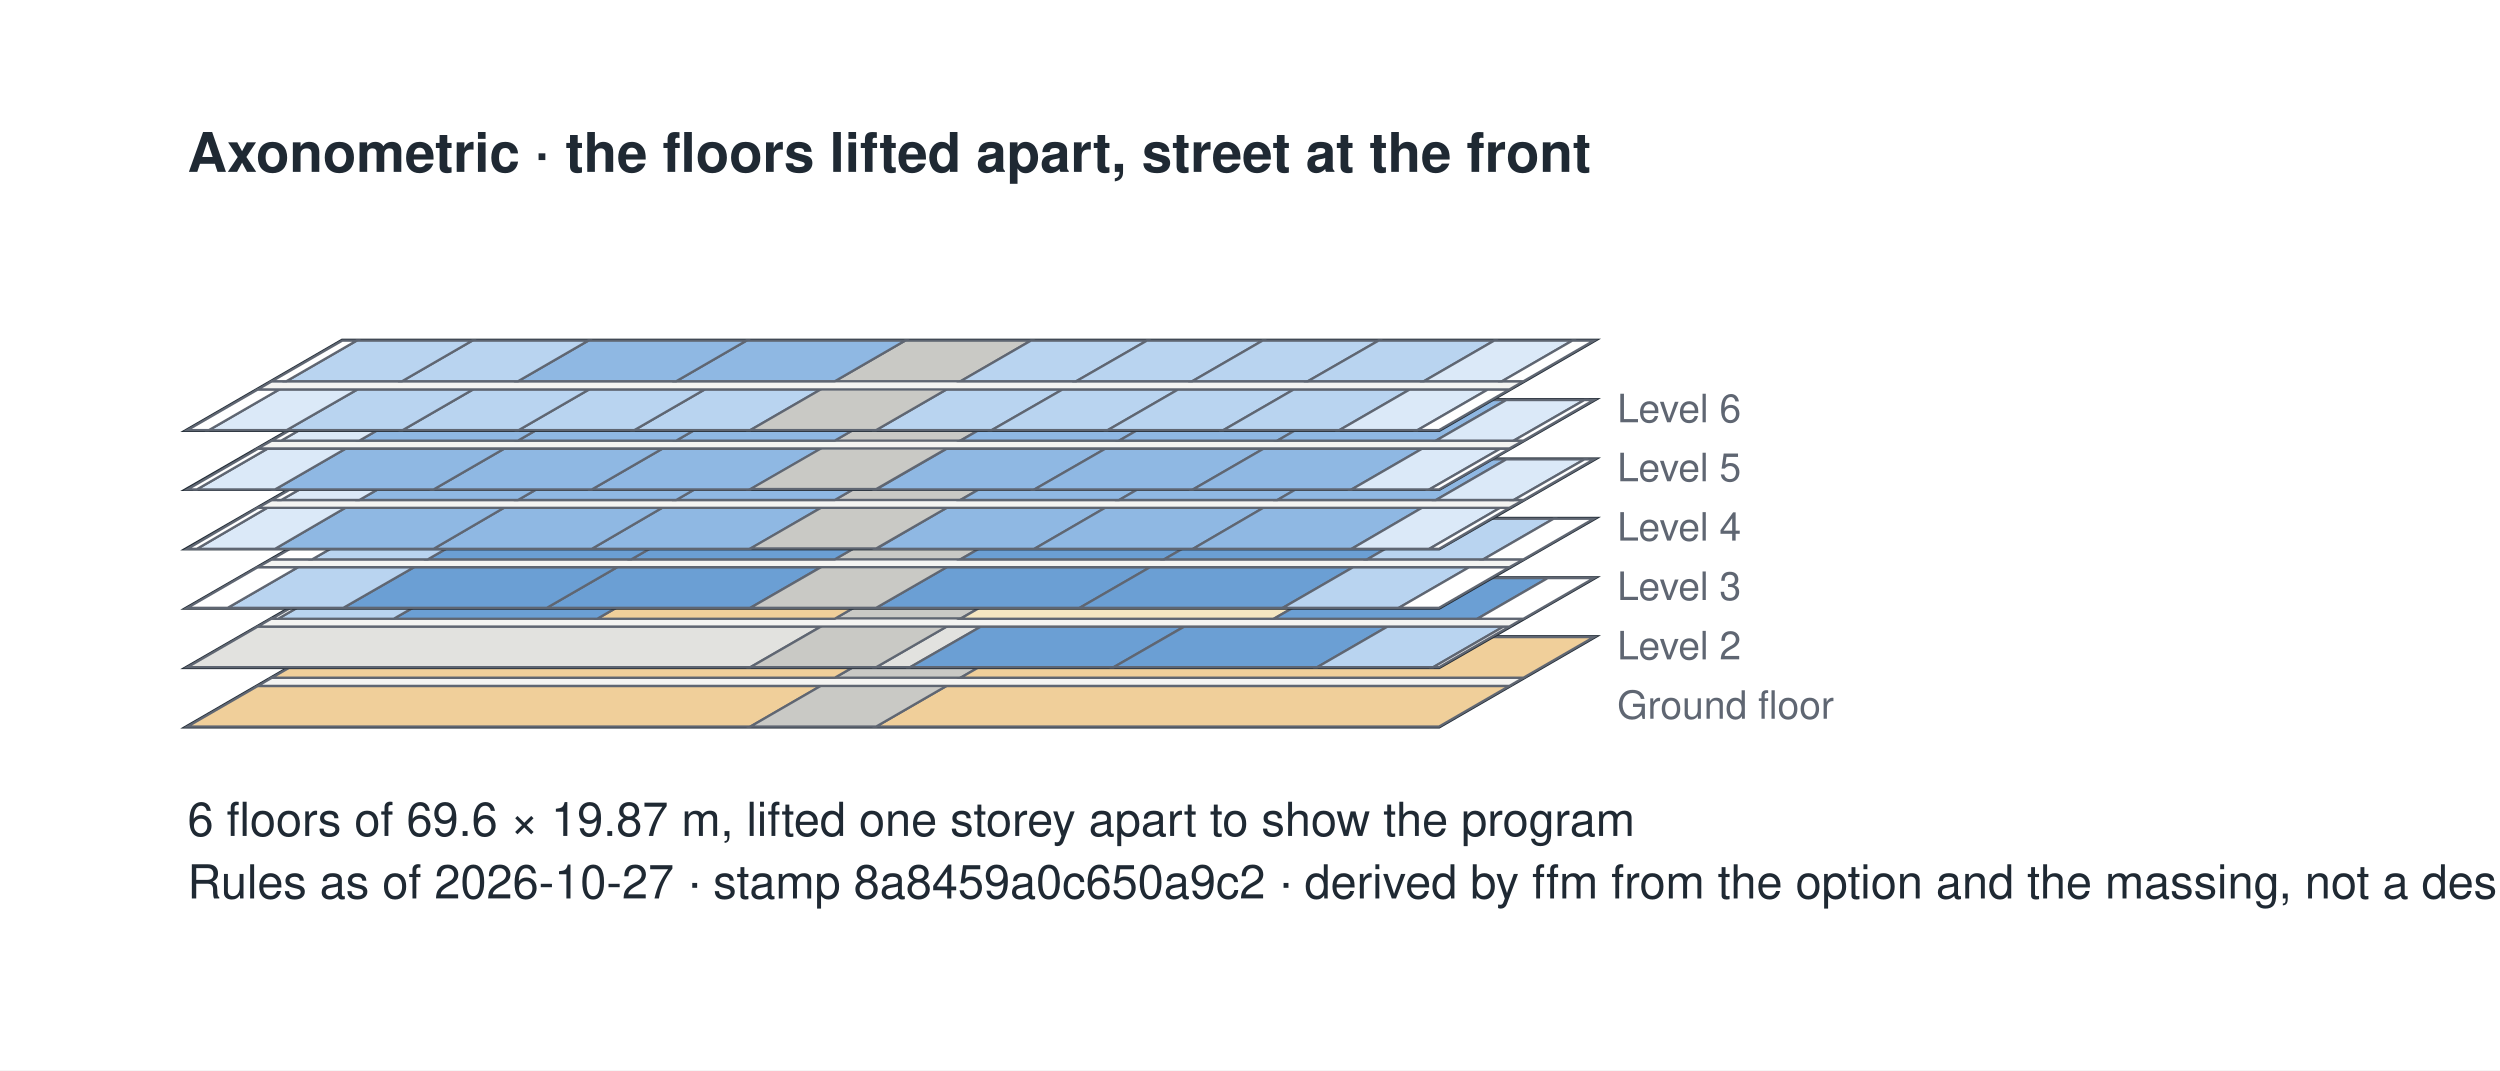
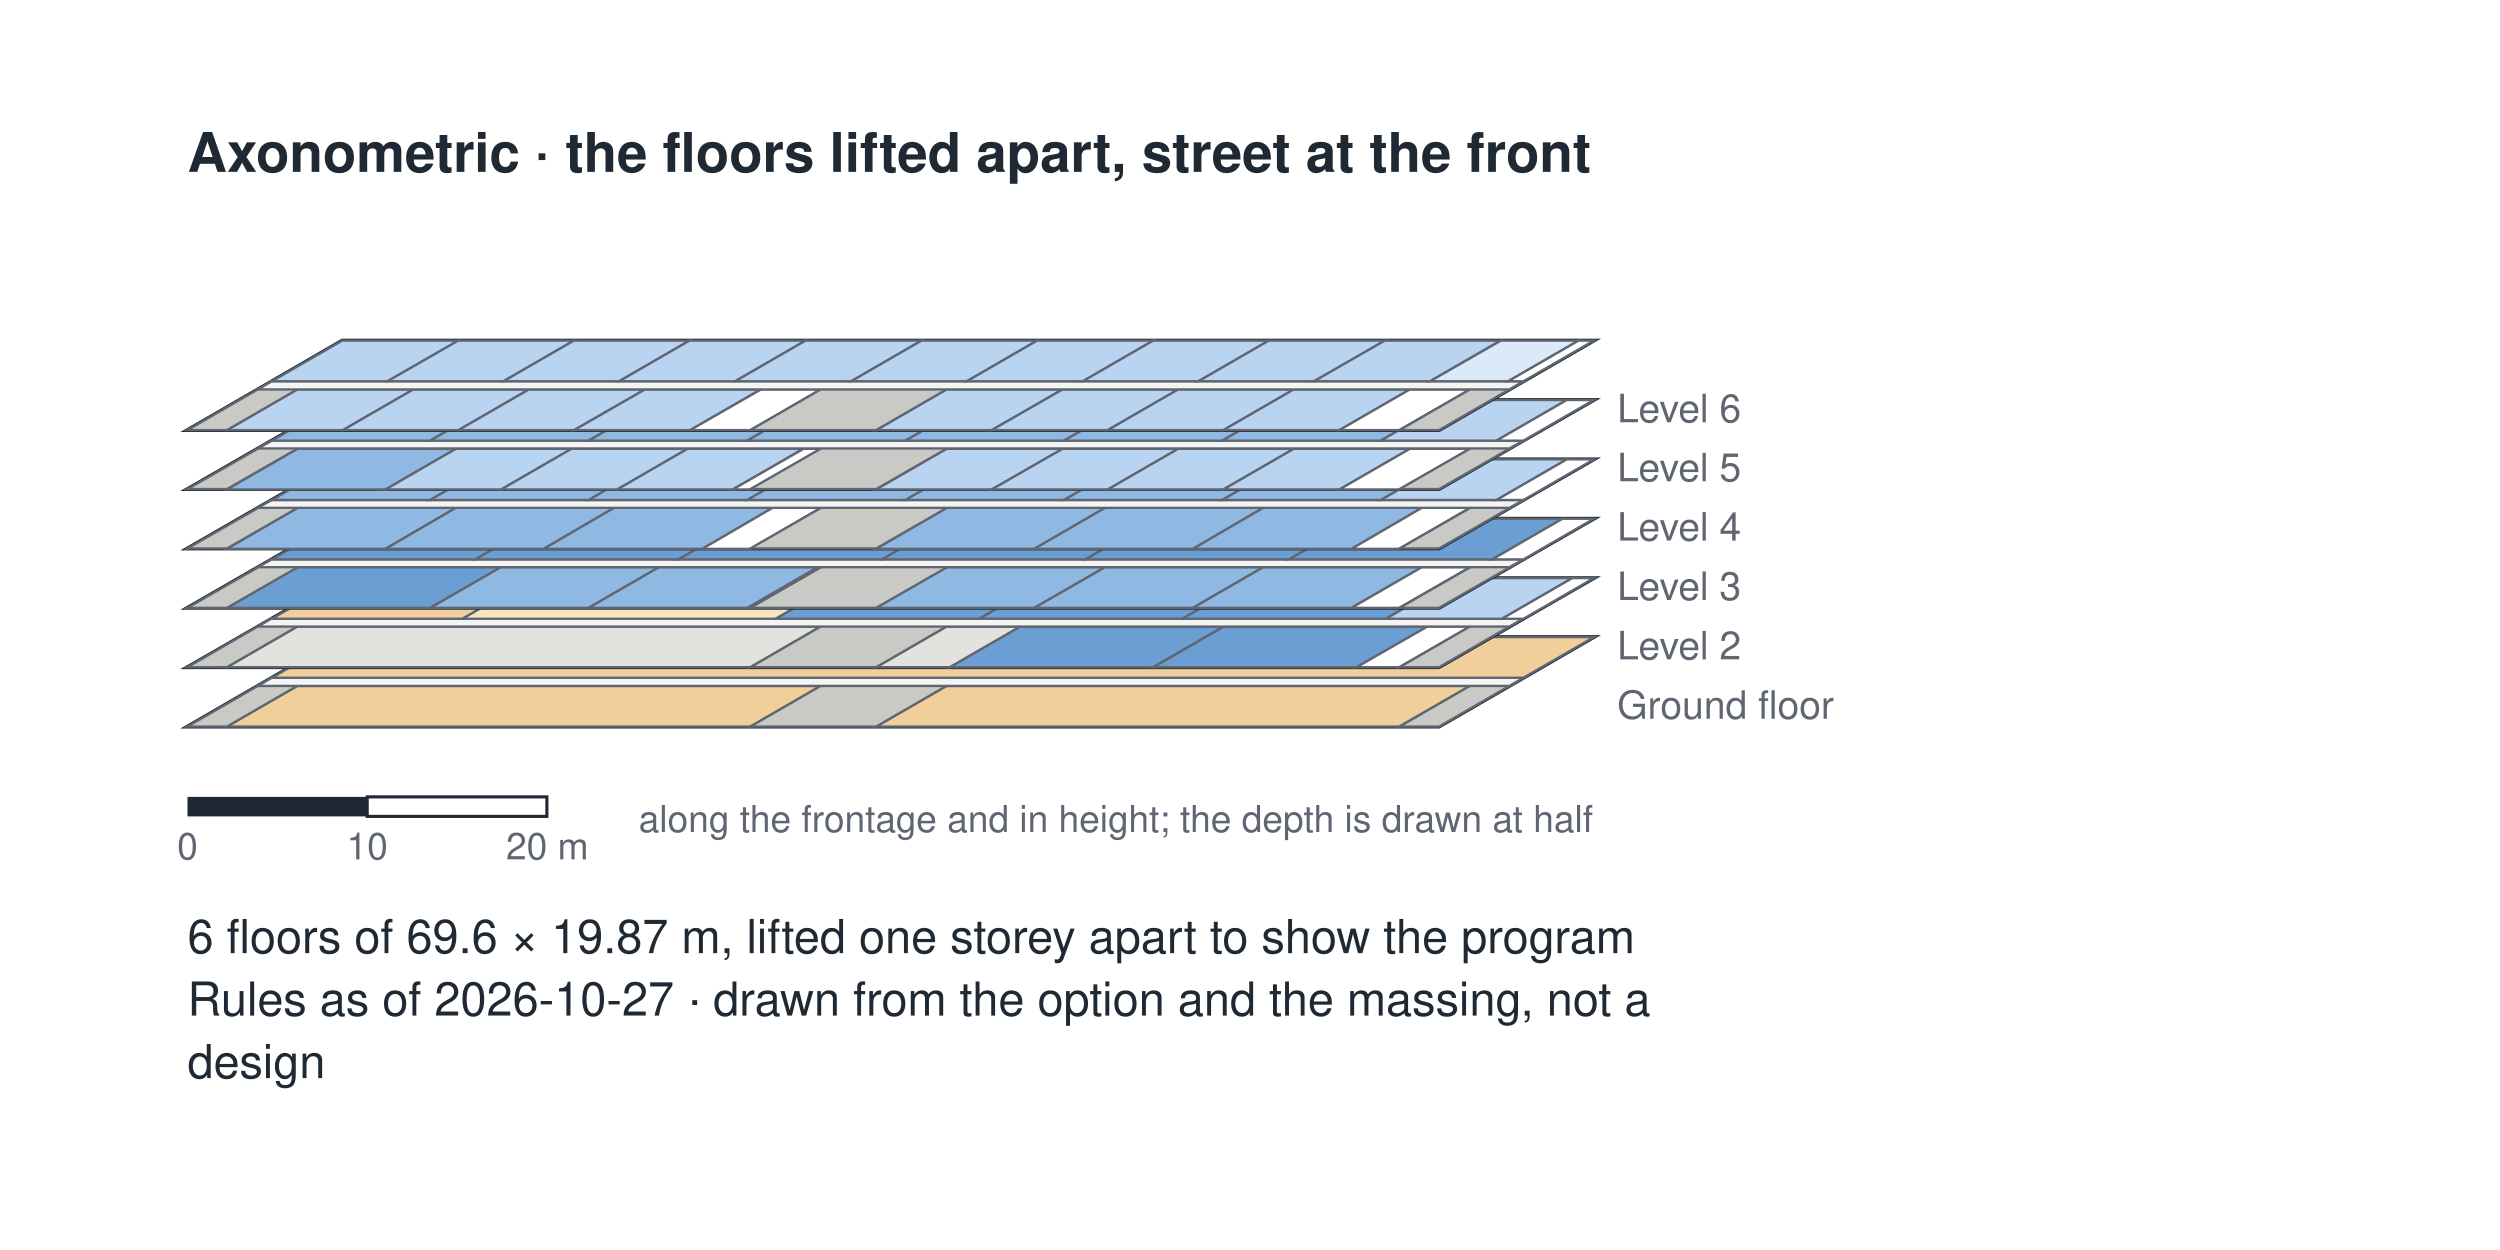
- <svg xmlns="http://www.w3.org/2000/svg" width="640" height="274" viewBox="0 0 640 274" font-family="IBM Plex Sans, Helvetica, Arial, sans-serif" font-size="12" fill="#1f2933" role="img" aria-label="Axonometric of the stacked floors">
+ <svg xmlns="http://www.w3.org/2000/svg" width="640" height="320" viewBox="0 0 640 320" font-family="IBM Plex Sans, Helvetica, Arial, sans-serif" font-size="12" fill="#1f2933" role="img" aria-label="Axonometric of the stacked floors">
  <rect width="100%" height="100%" fill="#ffffff" />
  <text x="48" y="44" font-size="14" font-weight="600">Axonometric · the floors lifted apart, street at the front</text>
  <polygon points="87.6,163.1 408.0,163.1 368.4,186.0 48.0,186.0" fill="#f4f4f2" stroke="#1f2933" stroke-width="1" />
-   <polygon points="66.0,175.6 210.1,175.6 192.1,186.0 48.0,186.0" fill="#f0cf9a" stroke="#5f6672" stroke-width="0.6" />
-   <polygon points="242.3,175.6 386.4,175.6 368.4,186.0 224.3,186.0" fill="#f0cf9a" stroke="#5f6672" stroke-width="0.6" />
-   <polygon points="231.7,163.1 263.9,163.1 224.3,186.0 192.1,186.0" fill="#c9c9c5" stroke="#5f6672" stroke-width="0.6" />
+   <polygon points="76.1,175.6 210.1,175.6 192.1,186.0 58.1,186.0" fill="#f0cf9a" stroke="#5f6672" stroke-width="0.6" />
+   <polygon points="242.3,175.6 376.3,175.6 358.2,186.0 224.3,186.0" fill="#f0cf9a" stroke="#5f6672" stroke-width="0.6" />
+   <polygon points="69.6,173.5 79.7,173.5 58.1,186.0 48.0,186.0" fill="#c9c9c5" stroke="#5f6672" stroke-width="0.6" />
+   <polygon points="213.7,173.5 245.9,173.5 224.3,186.0 192.1,186.0" fill="#c9c9c5" stroke="#5f6672" stroke-width="0.6" />
+   <polygon points="379.9,173.5 390.0,173.5 368.4,186.0 358.3,186.0" fill="#c9c9c5" stroke="#5f6672" stroke-width="0.6" />
  <polygon points="69.6,173.5 390.0,173.5 386.4,175.6 66.0,175.6" fill="#f4f4f2" stroke="#5f6672" stroke-width="0.6" />
-   <polygon points="87.6,163.1 231.7,163.1 213.7,173.5 69.6,173.5" fill="#f0cf9a" stroke="#5f6672" stroke-width="0.6" />
-   <polygon points="263.9,163.1 408.0,163.1 390.0,173.5 245.9,173.5" fill="#f0cf9a" stroke="#5f6672" stroke-width="0.6" />
+   <polygon points="87.6,163.1 408.0,163.1 390.0,173.5 69.6,173.5" fill="#f0cf9a" stroke="#5f6672" stroke-width="0.6" />
  <text x="414.0" y="184.0" font-size="10" fill="#5f6672">Ground floor</text>
  <polygon points="87.6,148.0 408.0,148.0 368.4,170.8 48.0,170.8" fill="#f4f4f2" stroke="#1f2933" stroke-width="1" />
-   <polygon points="66.0,160.4 210.1,160.4 192.1,170.8 48.0,170.8" fill="#e2e2df" stroke="#5f6672" stroke-width="0.6" />
-   <polygon points="242.3,160.4 251.1,160.4 233.0,170.8 224.3,170.8" fill="#e2e2df" stroke="#5f6672" stroke-width="0.6" />
-   <polygon points="251.1,160.4 303.1,160.4 285.1,170.8 233.0,170.8" fill="#6b9fd4" stroke="#5f6672" stroke-width="0.6" />
-   <polygon points="303.2,160.4 355.2,160.4 337.2,170.8 285.1,170.8" fill="#6b9fd4" stroke="#5f6672" stroke-width="0.6" />
-   <polygon points="355.2,160.4 384.9,160.4 366.9,170.8 337.2,170.8" fill="#b9d4f0" stroke="#5f6672" stroke-width="0.6" />
-   <polygon points="384.9,160.4 386.4,160.4 368.4,170.8 366.9,170.8" fill="#ffffff" stroke="#5f6672" stroke-width="0.6" />
-   <polygon points="231.7,148.0 263.9,148.0 224.3,170.8 192.1,170.8" fill="#c9c9c5" stroke="#5f6672" stroke-width="0.6" />
+   <polygon points="76.1,160.4 210.1,160.4 192.1,170.8 58.1,170.8" fill="#e2e2df" stroke="#5f6672" stroke-width="0.6" />
+   <polygon points="242.3,160.4 261.2,160.4 243.2,170.8 224.3,170.8" fill="#e2e2df" stroke="#5f6672" stroke-width="0.6" />
+   <polygon points="261.2,160.4 313.2,160.4 295.2,170.8 243.2,170.8" fill="#6b9fd4" stroke="#5f6672" stroke-width="0.6" />
+   <polygon points="313.3,160.4 365.4,160.4 347.3,170.8 295.3,170.8" fill="#6b9fd4" stroke="#5f6672" stroke-width="0.6" />
+   <polygon points="365.4,160.4 376.3,160.4 358.2,170.8 347.3,170.8" fill="#ffffff" stroke="#5f6672" stroke-width="0.6" />
+   <polygon points="69.6,158.3 79.7,158.3 58.1,170.8 48.0,170.8" fill="#c9c9c5" stroke="#5f6672" stroke-width="0.6" />
+   <polygon points="213.7,158.3 245.9,158.3 224.3,170.8 192.1,170.8" fill="#c9c9c5" stroke="#5f6672" stroke-width="0.6" />
+   <polygon points="379.9,158.3 390.0,158.3 368.4,170.8 358.3,170.8" fill="#c9c9c5" stroke="#5f6672" stroke-width="0.6" />
  <polygon points="69.6,158.3 390.0,158.3 386.4,160.4 66.0,160.4" fill="#f4f4f2" stroke="#5f6672" stroke-width="0.6" />
-   <polygon points="170.9,148.0 231.7,148.0 213.7,158.4 152.9,158.4" fill="#f0cf9a" stroke="#5f6672" stroke-width="0.6" />
-   <polygon points="263.9,148.0 344.2,148.0 326.1,158.4 245.9,158.4" fill="#f6e7c1" stroke="#5f6672" stroke-width="0.6" />
-   <polygon points="118.9,148.0 170.9,148.0 152.9,158.4 100.8,158.4" fill="#6b9fd4" stroke="#5f6672" stroke-width="0.6" />
-   <polygon points="344.2,148.0 396.2,148.0 378.2,158.4 326.1,158.4" fill="#6b9fd4" stroke="#5f6672" stroke-width="0.6" />
-   <polygon points="89.2,148.0 118.9,148.0 100.8,158.4 71.2,158.4" fill="#b9d4f0" stroke="#5f6672" stroke-width="0.6" />
-   <polygon points="87.6,148.0 89.2,148.0 71.2,158.4 69.6,158.4" fill="#ffffff" stroke="#5f6672" stroke-width="0.6" />
-   <polygon points="396.2,148.0 408.0,148.0 390.0,158.4 378.2,158.4" fill="#ffffff" stroke="#5f6672" stroke-width="0.6" />
+   <polygon points="87.6,148.0 136.4,148.0 118.4,158.4 69.6,158.4" fill="#f0cf9a" stroke="#5f6672" stroke-width="0.6" />
+   <polygon points="136.4,148.0 216.6,148.0 198.6,158.4 118.4,158.4" fill="#f6e7c1" stroke="#5f6672" stroke-width="0.6" />
+   <polygon points="216.6,148.0 268.7,148.0 250.7,158.4 198.6,158.4" fill="#6b9fd4" stroke="#5f6672" stroke-width="0.6" />
+   <polygon points="268.7,148.0 320.8,148.0 302.7,158.4 250.7,158.4" fill="#6b9fd4" stroke="#5f6672" stroke-width="0.6" />
+   <polygon points="320.8,148.0 372.8,148.0 354.8,158.4 302.7,158.4" fill="#6b9fd4" stroke="#5f6672" stroke-width="0.6" />
+   <polygon points="372.8,148.0 402.5,148.0 384.5,158.4 354.8,158.4" fill="#b9d4f0" stroke="#5f6672" stroke-width="0.6" />
+   <polygon points="402.5,148.0 408.0,148.0 390.0,158.4 384.5,158.4" fill="#ffffff" stroke="#5f6672" stroke-width="0.6" />
  <text x="414.0" y="168.8" font-size="10" fill="#5f6672">Level 2</text>
  <polygon points="87.6,132.8 408.0,132.8 368.4,155.6 48.0,155.6" fill="#f4f4f2" stroke="#1f2933" stroke-width="1" />
-   <polygon points="158.0,145.2 210.1,145.2 192.1,155.6 140.0,155.6" fill="#6b9fd4" stroke="#5f6672" stroke-width="0.6" />
-   <polygon points="106.0,145.2 158.0,145.2 140.0,155.6 87.9,155.6" fill="#6b9fd4" stroke="#5f6672" stroke-width="0.6" />
-   <polygon points="242.3,145.2 294.4,145.2 276.4,155.6 224.3,155.6" fill="#6b9fd4" stroke="#5f6672" stroke-width="0.6" />
-   <polygon points="294.4,145.2 346.4,145.2 328.4,155.6 276.4,155.6" fill="#6b9fd4" stroke="#5f6672" stroke-width="0.6" />
-   <polygon points="76.3,145.2 106.0,145.2 87.9,155.6 58.3,155.6" fill="#b9d4f0" stroke="#5f6672" stroke-width="0.6" />
-   <polygon points="346.4,145.2 376.1,145.2 358.1,155.6 328.4,155.6" fill="#b9d4f0" stroke="#5f6672" stroke-width="0.6" />
-   <polygon points="66.0,145.2 76.3,145.2 58.3,155.6 48.0,155.6" fill="#ffffff" stroke="#5f6672" stroke-width="0.6" />
-   <polygon points="376.1,145.2 386.4,145.2 368.4,155.6 358.1,155.6" fill="#ffffff" stroke="#5f6672" stroke-width="0.6" />
-   <polygon points="231.7,132.8 263.9,132.8 224.3,155.6 192.1,155.6" fill="#c9c9c5" stroke="#5f6672" stroke-width="0.6" />
+   <polygon points="76.1,145.2 128.2,145.2 110.2,155.6 58.1,155.6" fill="#6b9fd4" stroke="#5f6672" stroke-width="0.6" />
+   <polygon points="128.2,145.2 168.7,145.2 150.7,155.6 110.2,155.6" fill="#8fb8e3" stroke="#5f6672" stroke-width="0.6" />
+   <polygon points="168.7,145.2 209.3,145.2 191.3,155.6 150.7,155.6" fill="#8fb8e3" stroke="#5f6672" stroke-width="0.6" />
+   <polygon points="242.3,145.2 282.9,145.2 264.8,155.6 224.3,155.6" fill="#8fb8e3" stroke="#5f6672" stroke-width="0.6" />
+   <polygon points="282.9,145.2 323.4,145.2 305.4,155.6 264.8,155.6" fill="#8fb8e3" stroke="#5f6672" stroke-width="0.6" />
+   <polygon points="323.4,145.2 364.0,145.2 346.0,155.6 305.4,155.6" fill="#8fb8e3" stroke="#5f6672" stroke-width="0.6" />
+   <polygon points="364.0,145.2 376.3,145.2 358.2,155.6 346.0,155.6" fill="#ffffff" stroke="#5f6672" stroke-width="0.6" />
+   <polygon points="69.6,143.2 79.7,143.2 58.1,155.6 48.0,155.6" fill="#c9c9c5" stroke="#5f6672" stroke-width="0.6" />
+   <polygon points="213.7,143.2 245.9,143.2 224.3,155.6 192.1,155.6" fill="#c9c9c5" stroke="#5f6672" stroke-width="0.6" />
+   <polygon points="379.9,143.2 390.0,143.2 368.4,155.6 358.3,155.6" fill="#c9c9c5" stroke="#5f6672" stroke-width="0.6" />
  <polygon points="69.6,143.2 390.0,143.2 386.4,145.2 66.0,145.2" fill="#f4f4f2" stroke="#5f6672" stroke-width="0.6" />
-   <polygon points="179.6,132.8 231.7,132.8 213.7,143.2 161.6,143.2" fill="#6b9fd4" stroke="#5f6672" stroke-width="0.6" />
-   <polygon points="127.6,132.8 179.6,132.8 161.6,143.2 109.5,143.2" fill="#6b9fd4" stroke="#5f6672" stroke-width="0.6" />
-   <polygon points="263.9,132.8 316.0,132.8 298.0,143.2 245.9,143.2" fill="#6b9fd4" stroke="#5f6672" stroke-width="0.6" />
-   <polygon points="316.0,132.8 368.0,132.8 350.0,143.2 298.0,143.2" fill="#6b9fd4" stroke="#5f6672" stroke-width="0.6" />
-   <polygon points="97.9,132.8 127.6,132.8 109.5,143.2 79.9,143.2" fill="#b9d4f0" stroke="#5f6672" stroke-width="0.6" />
-   <polygon points="368.0,132.8 397.7,132.8 379.7,143.2 350.0,143.2" fill="#b9d4f0" stroke="#5f6672" stroke-width="0.6" />
-   <polygon points="87.6,132.8 97.9,132.8 79.9,143.2 69.6,143.2" fill="#ffffff" stroke="#5f6672" stroke-width="0.6" />
-   <polygon points="397.7,132.8 408.0,132.8 390.0,143.2 379.7,143.2" fill="#ffffff" stroke="#5f6672" stroke-width="0.6" />
+   <polygon points="87.6,132.8 139.7,132.8 121.7,143.2 69.6,143.2" fill="#6b9fd4" stroke="#5f6672" stroke-width="0.6" />
+   <polygon points="139.7,132.8 191.7,132.8 173.7,143.2 121.7,143.2" fill="#6b9fd4" stroke="#5f6672" stroke-width="0.6" />
+   <polygon points="191.7,132.8 243.8,132.8 225.8,143.2 173.7,143.2" fill="#6b9fd4" stroke="#5f6672" stroke-width="0.6" />
+   <polygon points="243.8,132.8 295.9,132.8 277.8,143.2 225.8,143.2" fill="#6b9fd4" stroke="#5f6672" stroke-width="0.6" />
+   <polygon points="295.9,132.8 348.0,132.8 330.0,143.2 277.9,143.2" fill="#6b9fd4" stroke="#5f6672" stroke-width="0.6" />
+   <polygon points="348.0,132.8 400.0,132.8 382.0,143.2 330.0,143.2" fill="#6b9fd4" stroke="#5f6672" stroke-width="0.6" />
+   <polygon points="400.0,132.8 408.0,132.8 390.0,143.2 382.0,143.2" fill="#ffffff" stroke="#5f6672" stroke-width="0.6" />
  <text x="414.0" y="153.6" font-size="10" fill="#5f6672">Level 3</text>
  <polygon points="87.6,117.6 408.0,117.6 368.4,140.4 48.0,140.4" fill="#f4f4f2" stroke="#1f2933" stroke-width="1" />
-   <polygon points="169.5,130.0 210.1,130.0 192.1,140.5 151.5,140.5" fill="#8fb8e3" stroke="#5f6672" stroke-width="0.6" />
-   <polygon points="129.0,130.0 169.5,130.0 151.5,140.5 111.0,140.5" fill="#8fb8e3" stroke="#5f6672" stroke-width="0.6" />
-   <polygon points="88.4,130.0 129.0,130.0 111.0,140.5 70.4,140.5" fill="#8fb8e3" stroke="#5f6672" stroke-width="0.6" />
+   <polygon points="76.1,130.0 116.7,130.0 98.7,140.5 58.1,140.5" fill="#8fb8e3" stroke="#5f6672" stroke-width="0.6" />
+   <polygon points="116.7,130.0 157.2,130.0 139.2,140.5 98.7,140.5" fill="#8fb8e3" stroke="#5f6672" stroke-width="0.6" />
+   <polygon points="157.2,130.0 197.8,130.0 179.8,140.5 139.2,140.5" fill="#8fb8e3" stroke="#5f6672" stroke-width="0.6" />
  <polygon points="242.3,130.0 282.9,130.0 264.8,140.5 224.3,140.5" fill="#8fb8e3" stroke="#5f6672" stroke-width="0.6" />
  <polygon points="282.9,130.0 323.4,130.0 305.4,140.5 264.8,140.5" fill="#8fb8e3" stroke="#5f6672" stroke-width="0.6" />
  <polygon points="323.4,130.0 364.0,130.0 346.0,140.5 305.4,140.5" fill="#8fb8e3" stroke="#5f6672" stroke-width="0.6" />
-   <polygon points="68.4,130.0 88.4,130.0 70.4,140.5 50.4,140.5" fill="#dbe9f8" stroke="#5f6672" stroke-width="0.6" />
-   <polygon points="364.0,130.0 384.0,130.0 365.9,140.5 346.0,140.5" fill="#dbe9f8" stroke="#5f6672" stroke-width="0.6" />
-   <polygon points="66.0,130.0 68.4,130.0 50.4,140.5 48.0,140.5" fill="#ffffff" stroke="#5f6672" stroke-width="0.6" />
-   <polygon points="384.0,130.0 386.4,130.0 368.4,140.5 365.9,140.5" fill="#ffffff" stroke="#5f6672" stroke-width="0.6" />
-   <polygon points="231.7,117.6 263.9,117.6 224.3,140.4 192.1,140.4" fill="#c9c9c5" stroke="#5f6672" stroke-width="0.6" />
+   <polygon points="197.8,130.0 210.1,130.0 192.1,140.5 179.8,140.5" fill="#ffffff" stroke="#5f6672" stroke-width="0.6" />
+   <polygon points="364.0,130.0 376.3,130.0 358.2,140.5 346.0,140.5" fill="#ffffff" stroke="#5f6672" stroke-width="0.6" />
+   <polygon points="69.6,128.0 79.7,128.0 58.1,140.4 48.0,140.4" fill="#c9c9c5" stroke="#5f6672" stroke-width="0.6" />
+   <polygon points="213.7,128.0 245.9,128.0 224.3,140.4 192.1,140.4" fill="#c9c9c5" stroke="#5f6672" stroke-width="0.6" />
+   <polygon points="379.9,128.0 390.0,128.0 368.4,140.4 358.3,140.4" fill="#c9c9c5" stroke="#5f6672" stroke-width="0.6" />
  <polygon points="69.6,128.0 390.0,128.0 386.4,130.0 66.0,130.0" fill="#f4f4f2" stroke="#5f6672" stroke-width="0.6" />
-   <polygon points="191.1,117.6 231.7,117.6 213.7,128.0 173.1,128.0" fill="#8fb8e3" stroke="#5f6672" stroke-width="0.6" />
-   <polygon points="150.6,117.6 191.1,117.6 173.1,128.0 132.6,128.0" fill="#8fb8e3" stroke="#5f6672" stroke-width="0.6" />
-   <polygon points="110.0,117.6 150.6,117.6 132.6,128.0 92.0,128.0" fill="#8fb8e3" stroke="#5f6672" stroke-width="0.6" />
-   <polygon points="263.9,117.6 304.5,117.6 286.5,128.0 245.9,128.0" fill="#8fb8e3" stroke="#5f6672" stroke-width="0.6" />
-   <polygon points="304.5,117.6 345.0,117.6 327.0,128.0 286.5,128.0" fill="#8fb8e3" stroke="#5f6672" stroke-width="0.6" />
-   <polygon points="345.0,117.6 385.6,117.6 367.6,128.0 327.0,128.0" fill="#8fb8e3" stroke="#5f6672" stroke-width="0.6" />
-   <polygon points="90.0,117.6 110.0,117.6 92.0,128.0 72.0,128.0" fill="#dbe9f8" stroke="#5f6672" stroke-width="0.6" />
-   <polygon points="385.6,117.6 405.6,117.6 387.5,128.0 367.6,128.0" fill="#dbe9f8" stroke="#5f6672" stroke-width="0.6" />
-   <polygon points="87.6,117.6 90.0,117.6 72.0,128.0 69.6,128.0" fill="#ffffff" stroke="#5f6672" stroke-width="0.6" />
-   <polygon points="405.6,117.6 408.0,117.6 390.0,128.0 387.5,128.0" fill="#ffffff" stroke="#5f6672" stroke-width="0.6" />
+   <polygon points="87.6,117.6 128.2,117.6 110.1,128.0 69.6,128.0" fill="#8fb8e3" stroke="#5f6672" stroke-width="0.6" />
+   <polygon points="128.2,117.6 168.7,117.6 150.7,128.0 110.1,128.0" fill="#8fb8e3" stroke="#5f6672" stroke-width="0.6" />
+   <polygon points="168.7,117.6 209.3,117.6 191.3,128.0 150.7,128.0" fill="#8fb8e3" stroke="#5f6672" stroke-width="0.6" />
+   <polygon points="209.3,117.6 249.8,117.6 231.8,128.0 191.3,128.0" fill="#8fb8e3" stroke="#5f6672" stroke-width="0.6" />
+   <polygon points="249.8,117.6 290.4,117.6 272.4,128.0 231.8,128.0" fill="#8fb8e3" stroke="#5f6672" stroke-width="0.6" />
+   <polygon points="290.4,117.6 330.9,117.6 312.9,128.0 272.4,128.0" fill="#8fb8e3" stroke="#5f6672" stroke-width="0.6" />
+   <polygon points="330.9,117.6 371.5,117.6 353.5,128.0 312.9,128.0" fill="#8fb8e3" stroke="#5f6672" stroke-width="0.6" />
+   <polygon points="371.5,117.6 401.1,117.6 383.1,128.0 353.5,128.0" fill="#b9d4f0" stroke="#5f6672" stroke-width="0.6" />
+   <polygon points="401.1,117.6 408.0,117.6 390.0,128.0 383.1,128.0" fill="#ffffff" stroke="#5f6672" stroke-width="0.6" />
  <text x="414.0" y="138.4" font-size="10" fill="#5f6672">Level 4</text>
  <polygon points="87.6,102.4 408.0,102.4 368.4,125.2 48.0,125.2" fill="#f4f4f2" stroke="#1f2933" stroke-width="1" />
-   <polygon points="169.5,114.9 210.1,114.9 192.1,125.3 151.5,125.3" fill="#8fb8e3" stroke="#5f6672" stroke-width="0.6" />
-   <polygon points="129.0,114.9 169.5,114.9 151.5,125.3 111.0,125.3" fill="#8fb8e3" stroke="#5f6672" stroke-width="0.6" />
-   <polygon points="88.4,114.9 129.0,114.9 111.0,125.3 70.4,125.3" fill="#8fb8e3" stroke="#5f6672" stroke-width="0.6" />
-   <polygon points="242.3,114.9 282.9,114.9 264.8,125.3 224.3,125.3" fill="#8fb8e3" stroke="#5f6672" stroke-width="0.6" />
-   <polygon points="282.9,114.9 323.4,114.9 305.4,125.3 264.8,125.3" fill="#8fb8e3" stroke="#5f6672" stroke-width="0.6" />
-   <polygon points="323.4,114.9 364.0,114.9 346.0,125.3 305.4,125.3" fill="#8fb8e3" stroke="#5f6672" stroke-width="0.6" />
-   <polygon points="68.4,114.9 88.4,114.9 70.4,125.3 50.4,125.3" fill="#dbe9f8" stroke="#5f6672" stroke-width="0.6" />
-   <polygon points="364.0,114.9 384.0,114.9 365.9,125.3 346.0,125.3" fill="#dbe9f8" stroke="#5f6672" stroke-width="0.6" />
-   <polygon points="66.0,114.9 68.4,114.9 50.4,125.3 48.0,125.3" fill="#ffffff" stroke="#5f6672" stroke-width="0.6" />
-   <polygon points="384.0,114.9 386.4,114.9 368.4,125.3 365.9,125.3" fill="#ffffff" stroke="#5f6672" stroke-width="0.6" />
-   <polygon points="231.7,102.4 263.9,102.4 224.3,125.2 192.1,125.2" fill="#c9c9c5" stroke="#5f6672" stroke-width="0.6" />
+   <polygon points="76.1,114.9 116.7,114.9 98.7,125.3 58.1,125.3" fill="#8fb8e3" stroke="#5f6672" stroke-width="0.6" />
+   <polygon points="116.7,114.9 146.3,114.9 128.3,125.3 98.7,125.3" fill="#b9d4f0" stroke="#5f6672" stroke-width="0.6" />
+   <polygon points="146.3,114.9 176.0,114.9 158.0,125.3 128.3,125.3" fill="#b9d4f0" stroke="#5f6672" stroke-width="0.6" />
+   <polygon points="176.0,114.9 205.6,114.9 187.6,125.3 158.0,125.3" fill="#b9d4f0" stroke="#5f6672" stroke-width="0.6" />
+   <polygon points="242.3,114.9 272.0,114.9 253.9,125.3 224.3,125.3" fill="#b9d4f0" stroke="#5f6672" stroke-width="0.6" />
+   <polygon points="272.0,114.9 301.6,114.9 283.6,125.3 253.9,125.3" fill="#b9d4f0" stroke="#5f6672" stroke-width="0.6" />
+   <polygon points="301.6,114.9 331.2,114.9 313.2,125.3 283.6,125.3" fill="#b9d4f0" stroke="#5f6672" stroke-width="0.6" />
+   <polygon points="331.2,114.9 360.9,114.9 342.9,125.3 313.2,125.3" fill="#b9d4f0" stroke="#5f6672" stroke-width="0.6" />
+   <polygon points="205.7,114.9 210.1,114.9 192.1,125.3 187.6,125.3" fill="#ffffff" stroke="#5f6672" stroke-width="0.6" />
+   <polygon points="360.9,114.9 376.3,114.9 358.2,125.3 342.9,125.3" fill="#ffffff" stroke="#5f6672" stroke-width="0.6" />
+   <polygon points="69.6,112.8 79.7,112.8 58.1,125.2 48.0,125.2" fill="#c9c9c5" stroke="#5f6672" stroke-width="0.6" />
+   <polygon points="213.7,112.8 245.9,112.8 224.3,125.2 192.1,125.2" fill="#c9c9c5" stroke="#5f6672" stroke-width="0.6" />
+   <polygon points="379.9,112.8 390.0,112.8 368.4,125.2 358.3,125.2" fill="#c9c9c5" stroke="#5f6672" stroke-width="0.6" />
  <polygon points="69.6,112.8 390.0,112.8 386.4,114.8 66.0,114.8" fill="#f4f4f2" stroke="#5f6672" stroke-width="0.6" />
-   <polygon points="191.1,102.4 231.7,102.4 213.7,112.8 173.1,112.8" fill="#8fb8e3" stroke="#5f6672" stroke-width="0.6" />
-   <polygon points="150.6,102.4 191.1,102.4 173.1,112.8 132.6,112.8" fill="#8fb8e3" stroke="#5f6672" stroke-width="0.6" />
-   <polygon points="110.0,102.4 150.6,102.4 132.6,112.8 92.0,112.8" fill="#8fb8e3" stroke="#5f6672" stroke-width="0.6" />
-   <polygon points="263.9,102.4 304.5,102.4 286.5,112.8 245.9,112.8" fill="#8fb8e3" stroke="#5f6672" stroke-width="0.6" />
-   <polygon points="304.5,102.4 345.0,102.4 327.0,112.8 286.5,112.8" fill="#8fb8e3" stroke="#5f6672" stroke-width="0.6" />
-   <polygon points="345.0,102.4 385.6,102.4 367.6,112.8 327.0,112.8" fill="#8fb8e3" stroke="#5f6672" stroke-width="0.6" />
-   <polygon points="90.0,102.4 110.0,102.4 92.0,112.8 72.0,112.8" fill="#dbe9f8" stroke="#5f6672" stroke-width="0.6" />
-   <polygon points="385.6,102.4 405.6,102.4 387.5,112.8 367.6,112.8" fill="#dbe9f8" stroke="#5f6672" stroke-width="0.6" />
-   <polygon points="87.6,102.4 90.0,102.4 72.0,112.8 69.6,112.8" fill="#ffffff" stroke="#5f6672" stroke-width="0.6" />
-   <polygon points="405.6,102.4 408.0,102.4 390.0,112.8 387.5,112.8" fill="#ffffff" stroke="#5f6672" stroke-width="0.6" />
+   <polygon points="87.6,102.4 128.2,102.4 110.1,112.8 69.6,112.8" fill="#8fb8e3" stroke="#5f6672" stroke-width="0.6" />
+   <polygon points="128.2,102.4 168.7,102.4 150.7,112.8 110.1,112.8" fill="#8fb8e3" stroke="#5f6672" stroke-width="0.6" />
+   <polygon points="168.7,102.4 209.3,102.4 191.3,112.8 150.7,112.8" fill="#8fb8e3" stroke="#5f6672" stroke-width="0.6" />
+   <polygon points="209.3,102.4 249.8,102.4 231.8,112.8 191.3,112.8" fill="#8fb8e3" stroke="#5f6672" stroke-width="0.6" />
+   <polygon points="249.8,102.4 290.4,102.4 272.4,112.8 231.8,112.8" fill="#8fb8e3" stroke="#5f6672" stroke-width="0.6" />
+   <polygon points="290.4,102.4 330.9,102.4 312.9,112.8 272.4,112.8" fill="#8fb8e3" stroke="#5f6672" stroke-width="0.6" />
+   <polygon points="330.9,102.4 371.5,102.4 353.5,112.8 312.9,112.8" fill="#8fb8e3" stroke="#5f6672" stroke-width="0.6" />
+   <polygon points="371.5,102.4 401.1,102.4 383.1,112.8 353.5,112.8" fill="#b9d4f0" stroke="#5f6672" stroke-width="0.6" />
+   <polygon points="401.1,102.4 408.0,102.4 390.0,112.8 383.1,112.8" fill="#ffffff" stroke="#5f6672" stroke-width="0.6" />
  <text x="414.0" y="123.2" font-size="10" fill="#5f6672">Level 5</text>
  <polygon points="87.6,87.2 408.0,87.2 368.4,110.1 48.0,110.1" fill="#f4f4f2" stroke="#1f2933" stroke-width="1" />
-   <polygon points="180.4,99.7 210.1,99.7 192.1,110.1 162.4,110.1" fill="#b9d4f0" stroke="#5f6672" stroke-width="0.6" />
-   <polygon points="150.8,99.7 180.4,99.7 162.4,110.1 132.8,110.1" fill="#b9d4f0" stroke="#5f6672" stroke-width="0.6" />
-   <polygon points="121.1,99.7 150.8,99.7 132.8,110.1 103.1,110.1" fill="#b9d4f0" stroke="#5f6672" stroke-width="0.6" />
-   <polygon points="91.5,99.7 121.1,99.7 103.1,110.1 73.4,110.1" fill="#b9d4f0" stroke="#5f6672" stroke-width="0.6" />
+   <polygon points="76.1,99.7 105.8,99.7 87.8,110.1 58.1,110.1" fill="#b9d4f0" stroke="#5f6672" stroke-width="0.6" />
+   <polygon points="105.8,99.7 135.4,99.7 117.4,110.1 87.8,110.1" fill="#b9d4f0" stroke="#5f6672" stroke-width="0.6" />
+   <polygon points="135.4,99.7 165.1,99.7 147.0,110.1 117.4,110.1" fill="#b9d4f0" stroke="#5f6672" stroke-width="0.6" />
+   <polygon points="165.1,99.7 194.7,99.7 176.7,110.1 147.0,110.1" fill="#b9d4f0" stroke="#5f6672" stroke-width="0.6" />
  <polygon points="242.3,99.7 272.0,99.7 253.9,110.1 224.3,110.1" fill="#b9d4f0" stroke="#5f6672" stroke-width="0.6" />
  <polygon points="272.0,99.7 301.6,99.7 283.6,110.1 253.9,110.1" fill="#b9d4f0" stroke="#5f6672" stroke-width="0.6" />
  <polygon points="301.6,99.7 331.2,99.7 313.2,110.1 283.6,110.1" fill="#b9d4f0" stroke="#5f6672" stroke-width="0.6" />
  <polygon points="331.2,99.7 360.9,99.7 342.9,110.1 313.2,110.1" fill="#b9d4f0" stroke="#5f6672" stroke-width="0.6" />
-   <polygon points="71.5,99.7 91.5,99.7 73.4,110.1 53.5,110.1" fill="#dbe9f8" stroke="#5f6672" stroke-width="0.6" />
-   <polygon points="360.9,99.7 380.9,99.7 362.9,110.1 342.9,110.1" fill="#dbe9f8" stroke="#5f6672" stroke-width="0.6" />
-   <polygon points="66.0,99.7 71.5,99.7 53.5,110.1 48.0,110.1" fill="#ffffff" stroke="#5f6672" stroke-width="0.6" />
-   <polygon points="380.9,99.7 386.4,99.7 368.4,110.1 362.9,110.1" fill="#ffffff" stroke="#5f6672" stroke-width="0.6" />
-   <polygon points="231.7,87.2 263.9,87.2 224.3,110.1 192.1,110.1" fill="#c9c9c5" stroke="#5f6672" stroke-width="0.6" />
+   <polygon points="194.8,99.7 210.1,99.7 192.1,110.1 176.7,110.1" fill="#ffffff" stroke="#5f6672" stroke-width="0.6" />
+   <polygon points="360.9,99.7 376.3,99.7 358.2,110.1 342.9,110.1" fill="#ffffff" stroke="#5f6672" stroke-width="0.6" />
+   <polygon points="69.6,97.6 79.7,97.6 58.1,110.1 48.0,110.1" fill="#c9c9c5" stroke="#5f6672" stroke-width="0.6" />
+   <polygon points="213.7,97.6 245.9,97.6 224.3,110.1 192.1,110.1" fill="#c9c9c5" stroke="#5f6672" stroke-width="0.6" />
+   <polygon points="379.9,97.6 390.0,97.6 368.4,110.1 358.3,110.1" fill="#c9c9c5" stroke="#5f6672" stroke-width="0.6" />
  <polygon points="69.6,97.6 390.0,97.6 386.4,99.7 66.0,99.7" fill="#f4f4f2" stroke="#5f6672" stroke-width="0.6" />
-   <polygon points="191.1,87.2 231.7,87.2 213.7,97.6 173.1,97.6" fill="#8fb8e3" stroke="#5f6672" stroke-width="0.6" />
-   <polygon points="150.6,87.2 191.1,87.2 173.1,97.6 132.6,97.6" fill="#8fb8e3" stroke="#5f6672" stroke-width="0.6" />
-   <polygon points="120.9,87.2 150.6,87.2 132.6,97.6 102.9,97.6" fill="#b9d4f0" stroke="#5f6672" stroke-width="0.6" />
-   <polygon points="91.3,87.2 120.9,87.2 102.9,97.6 73.3,97.6" fill="#b9d4f0" stroke="#5f6672" stroke-width="0.6" />
-   <polygon points="263.9,87.2 293.6,87.2 275.5,97.6 245.9,97.6" fill="#b9d4f0" stroke="#5f6672" stroke-width="0.6" />
-   <polygon points="293.6,87.2 323.2,87.2 305.2,97.6 275.5,97.6" fill="#b9d4f0" stroke="#5f6672" stroke-width="0.6" />
-   <polygon points="323.2,87.2 352.9,87.2 334.8,97.6 305.2,97.6" fill="#b9d4f0" stroke="#5f6672" stroke-width="0.6" />
-   <polygon points="352.9,87.2 382.5,87.2 364.5,97.6 334.8,97.6" fill="#b9d4f0" stroke="#5f6672" stroke-width="0.6" />
-   <polygon points="382.5,87.2 402.5,87.2 384.5,97.6 364.5,97.6" fill="#dbe9f8" stroke="#5f6672" stroke-width="0.6" />
-   <polygon points="87.6,87.2 91.3,87.2 73.3,97.6 69.6,97.6" fill="#ffffff" stroke="#5f6672" stroke-width="0.6" />
-   <polygon points="402.5,87.2 408.0,87.2 390.0,97.6 384.5,97.6" fill="#ffffff" stroke="#5f6672" stroke-width="0.6" />
+   <polygon points="87.6,87.2 117.3,87.2 99.2,97.6 69.6,97.6" fill="#b9d4f0" stroke="#5f6672" stroke-width="0.6" />
+   <polygon points="117.3,87.2 146.9,87.2 128.9,97.6 99.2,97.6" fill="#b9d4f0" stroke="#5f6672" stroke-width="0.6" />
+   <polygon points="146.9,87.2 176.5,87.2 158.5,97.6 128.9,97.6" fill="#b9d4f0" stroke="#5f6672" stroke-width="0.6" />
+   <polygon points="176.5,87.2 206.2,87.2 188.2,97.6 158.5,97.6" fill="#b9d4f0" stroke="#5f6672" stroke-width="0.6" />
+   <polygon points="206.2,87.2 235.9,87.2 217.9,97.6 188.2,97.6" fill="#b9d4f0" stroke="#5f6672" stroke-width="0.6" />
+   <polygon points="235.9,87.2 265.5,87.2 247.5,97.6 217.9,97.6" fill="#b9d4f0" stroke="#5f6672" stroke-width="0.6" />
+   <polygon points="265.5,87.2 295.2,87.2 277.2,97.6 247.5,97.6" fill="#b9d4f0" stroke="#5f6672" stroke-width="0.6" />
+   <polygon points="295.2,87.2 324.8,87.2 306.8,97.6 277.2,97.6" fill="#b9d4f0" stroke="#5f6672" stroke-width="0.6" />
+   <polygon points="324.8,87.2 354.5,87.2 336.4,97.6 306.8,97.6" fill="#b9d4f0" stroke="#5f6672" stroke-width="0.6" />
+   <polygon points="354.5,87.2 384.1,87.2 366.1,97.6 336.4,97.6" fill="#b9d4f0" stroke="#5f6672" stroke-width="0.6" />
+   <polygon points="384.2,87.2 404.1,87.2 386.1,97.6 366.1,97.6" fill="#dbe9f8" stroke="#5f6672" stroke-width="0.6" />
+   <polygon points="404.1,87.2 408.0,87.2 390.0,97.6 386.1,97.6" fill="#ffffff" stroke="#5f6672" stroke-width="0.6" />
  <text x="414.0" y="108.1" font-size="10" fill="#5f6672">Level 6</text>
-   <text x="48.0" y="214.0" fill="#1f2933">6 floors of 69.6 × 19.87 m, lifted one storey apart to show the program</text>
-   <text x="48.0" y="230.0" fill="#1f2933">Rules as of 2026-10-27 · stamp 8a8459a0c650a9c2 · derived by ffm from the option and the massing, not a design</text>
+   <rect x="48.0" y="204.0" width="46.0" height="5" fill="#1f2933" />
+   <rect x="94.0" y="204.0" width="46.0" height="5" fill="#ffffff" stroke="#1f2933" stroke-width="0.8" />
+   <text x="48.0" y="220.0" font-size="9.5" text-anchor="middle" fill="#5f6672">0</text>
+   <text x="94.0" y="220.0" font-size="9.5" text-anchor="middle" fill="#5f6672">10</text>
+   <text x="140.1" y="220.0" font-size="9.5" text-anchor="middle" fill="#5f6672">20 m</text>
+   <text x="163.5" y="213.0" font-size="9.5" fill="#5f6672">along the frontage and in height; the depth is drawn at half</text>
+   <text x="48.0" y="244.0" font-size="12" fill="#1f2933">6 floors of 69.6 × 19.87 m, lifted one storey apart to show the program</text>
+   <text x="48.0" y="260.0" font-size="12" fill="#1f2933">Rules as of 2026-10-27 · drawn from the option and the massing, not a</text>
+   <text x="48.0" y="276.0" font-size="12" fill="#1f2933">design</text>
</svg>
